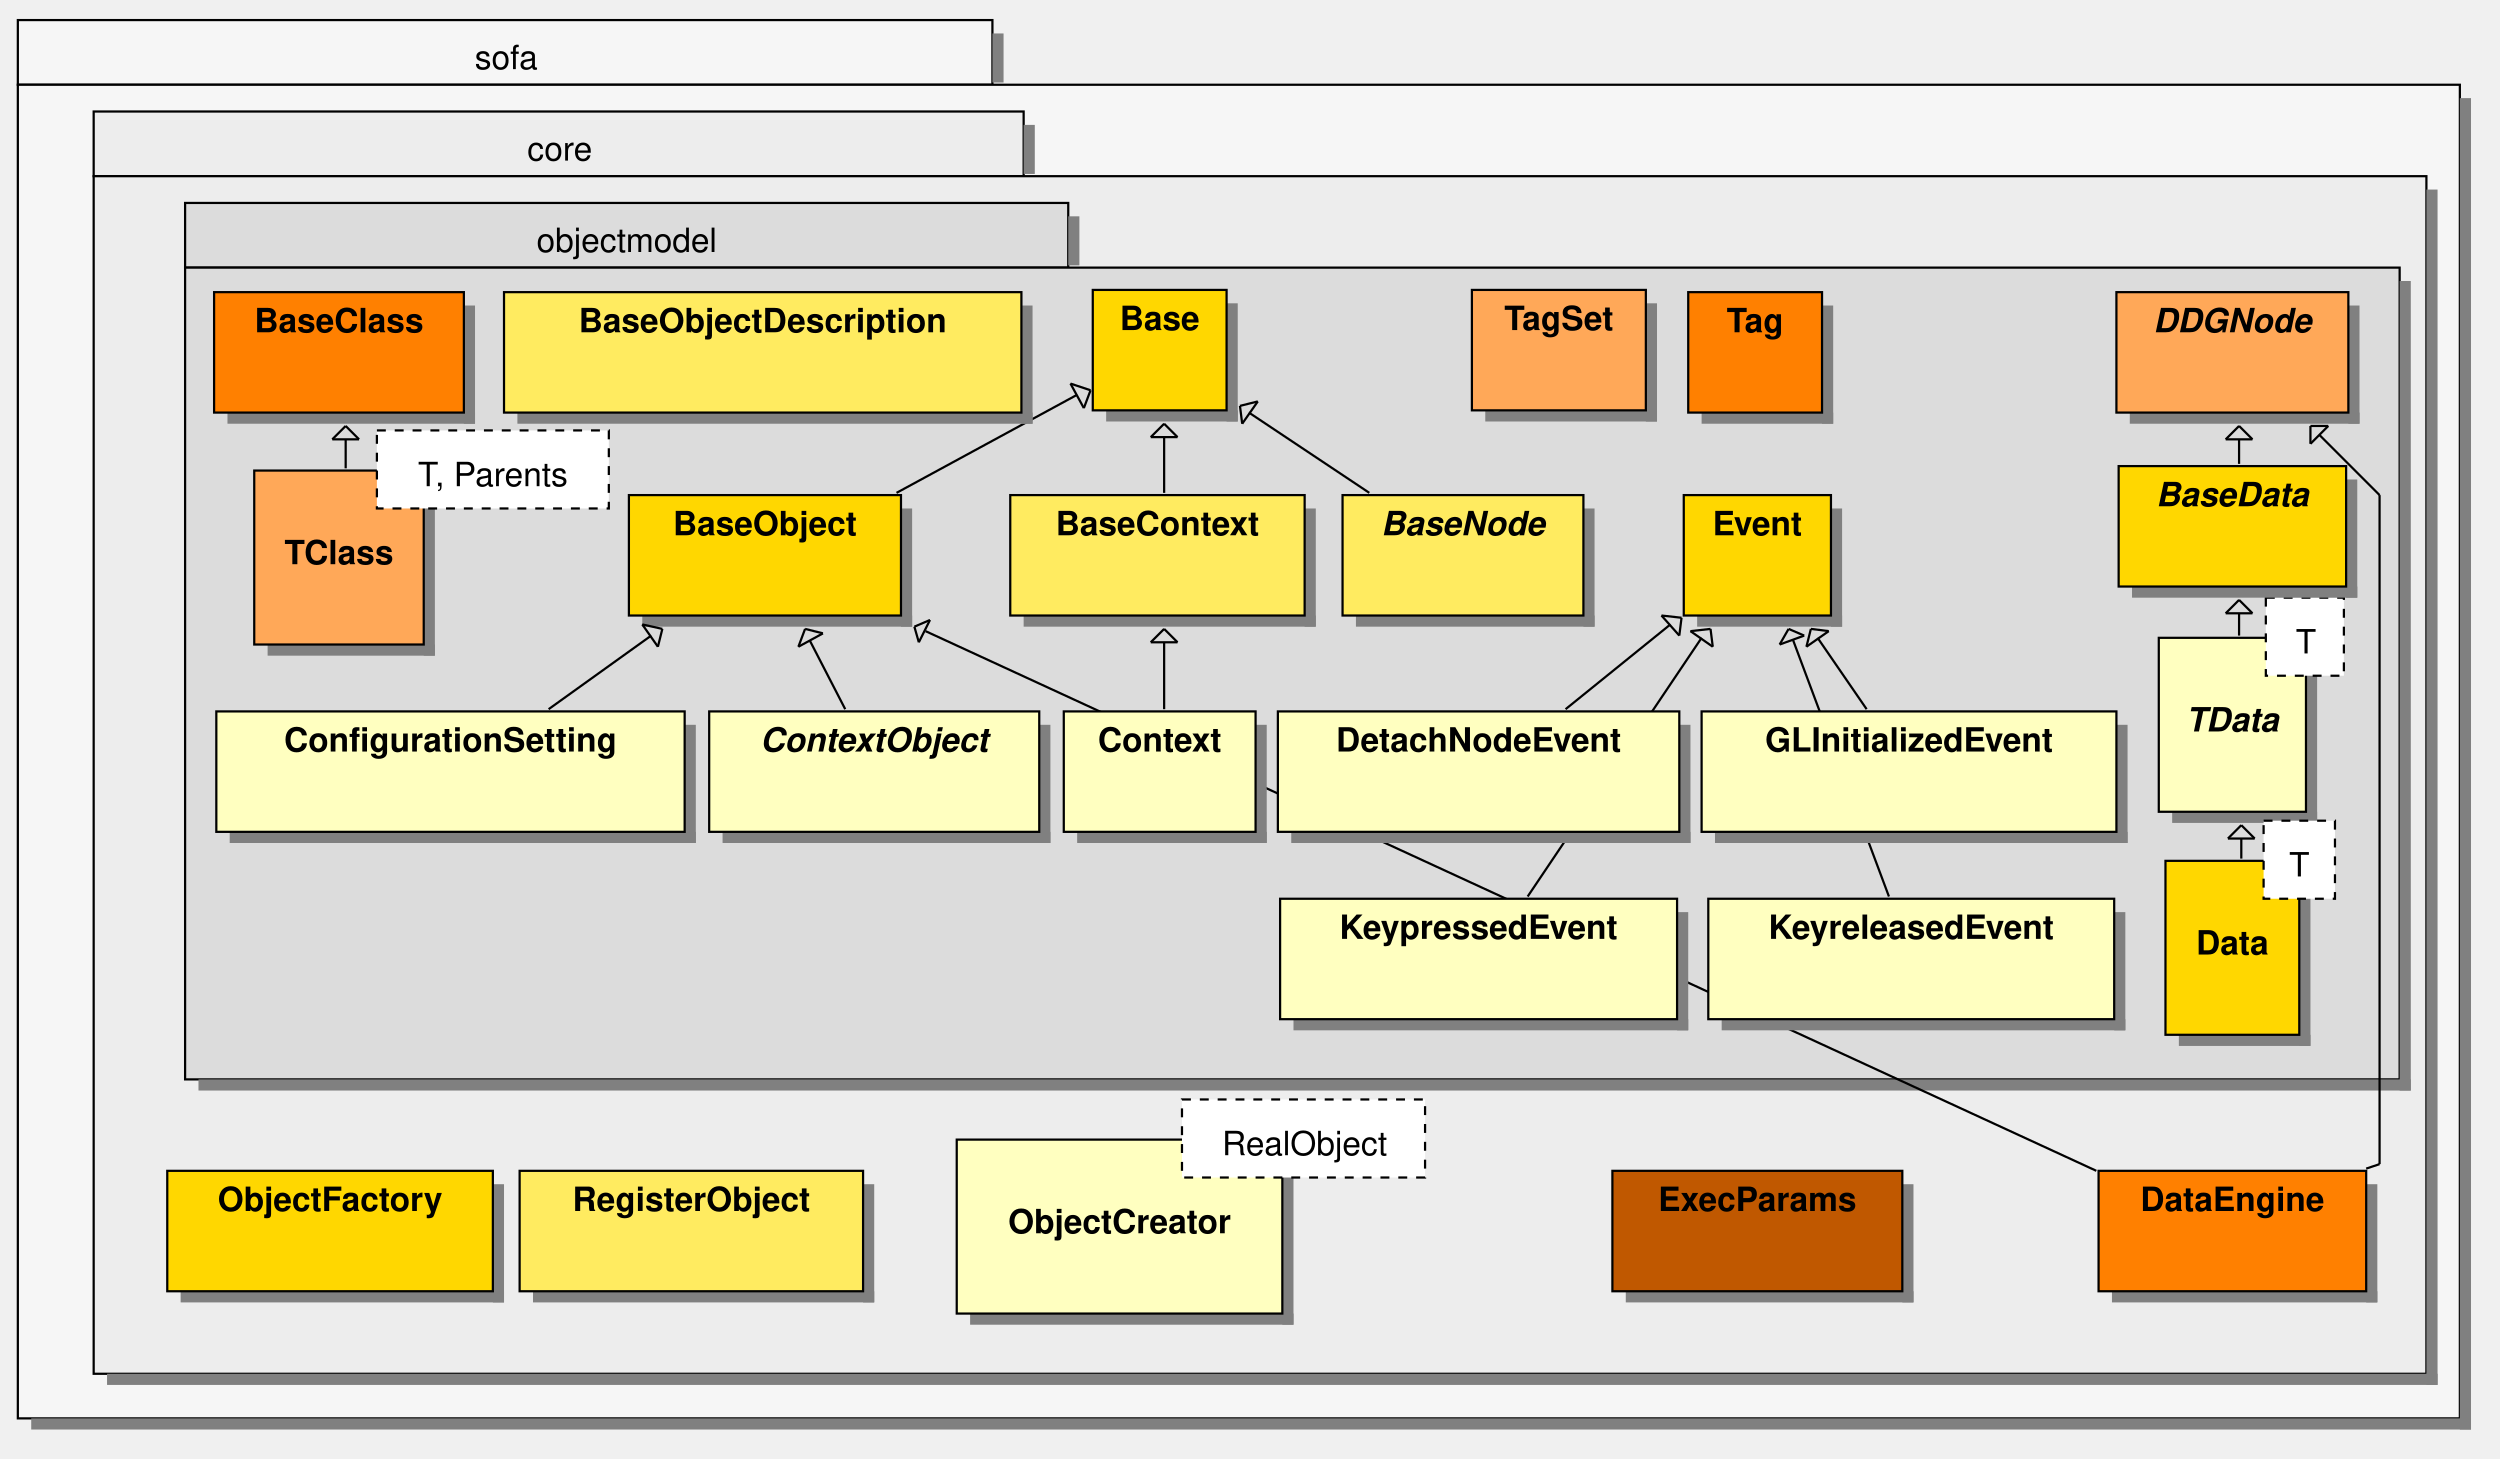
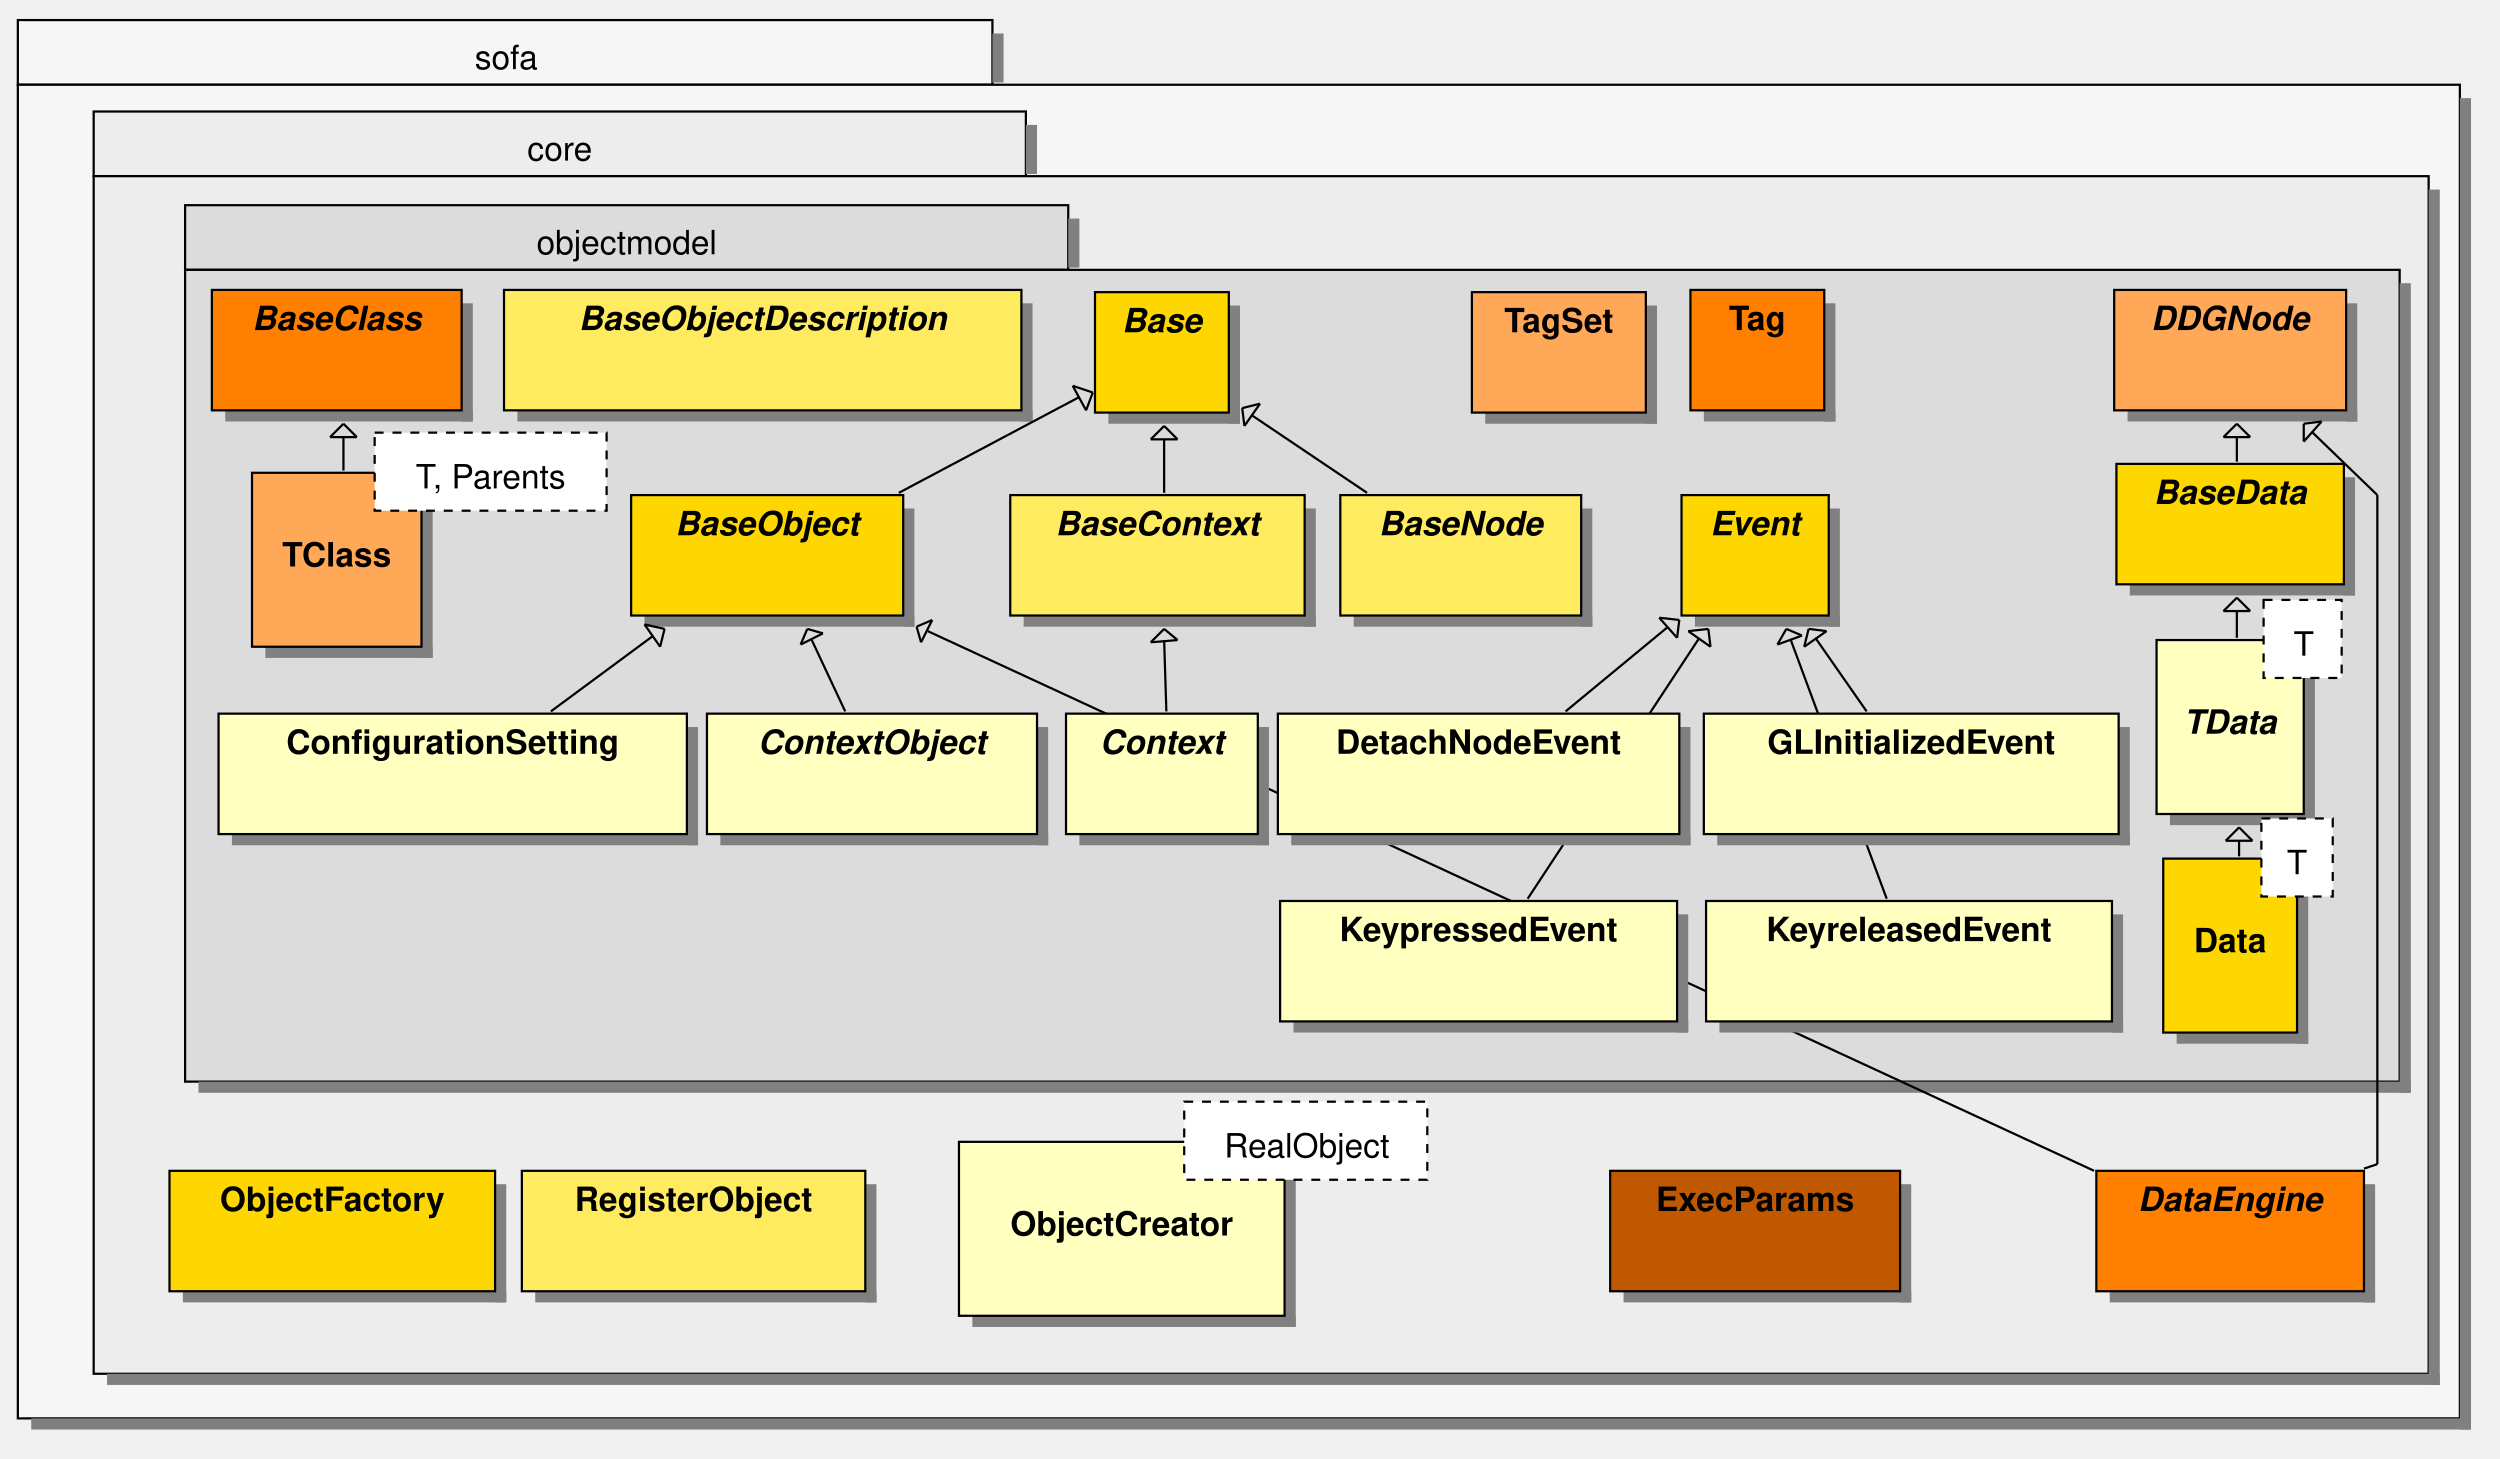
<svg xmlns="http://www.w3.org/2000/svg" width="1121" height="654" version="1.1">
  <g>
    <rect fill="#f6f6f6" stroke="black" stroke-width="1" stroke-opacity="1" x="8" y="9" width="437" height="29" />
    <rect fill="#808080" stroke="none" stroke-opacity="1" x="445" y="15" width="5" height="22" />
    <text font-family="Helvetica" font-size="15" fill="#000000" xml:space="preserve" text-anchor="middle" x="227" y="31">sofa</text>
    <rect fill="#f6f6f6" stroke="black" stroke-width="1" stroke-opacity="1" x="8" y="38" width="1095" height="598" />
    <rect fill="#808080" stroke="none" stroke-opacity="1" x="1103" y="44" width="5" height="597" />
    <rect fill="#808080" stroke="none" stroke-opacity="1" x="14" y="636" width="1094" height="5" />
  </g>
  <g>
-     <rect fill="#ededed" stroke="black" stroke-width="1" stroke-opacity="1" x="42" y="50" width="417" height="29" />
-     <rect fill="#808080" stroke="none" stroke-opacity="1" x="459" y="56" width="5" height="22" />
+     <rect fill="#ededed" stroke="black" stroke-width="1" stroke-opacity="1" x="42" y="50" width="418" height="29" />
+     <rect fill="#808080" stroke="none" stroke-opacity="1" x="460" y="56" width="5" height="22" />
    <text font-family="Helvetica" font-size="15" fill="#000000" xml:space="preserve" text-anchor="middle" x="251" y="72">core</text>
-     <rect fill="#ededed" stroke="black" stroke-width="1" stroke-opacity="1" x="42" y="79" width="1046" height="537" />
-     <rect fill="#808080" stroke="none" stroke-opacity="1" x="1088" y="85" width="5" height="536" />
-     <rect fill="#808080" stroke="none" stroke-opacity="1" x="48" y="616" width="1045" height="5" />
-   </g>
-   <g>
-     <rect fill="#dcdcdc" stroke="black" stroke-width="1" stroke-opacity="1" x="83" y="91" width="396" height="29" />
-     <rect fill="#808080" stroke="none" stroke-opacity="1" x="479" y="97" width="5" height="22" />
-     <text font-family="Helvetica" font-size="15" fill="#000000" xml:space="preserve" text-anchor="middle" x="281" y="113">objectmodel</text>
-     <rect fill="#dcdcdc" stroke="black" stroke-width="1" stroke-opacity="1" x="83" y="120" width="993" height="364" />
-     <rect fill="#808080" stroke="none" stroke-opacity="1" x="1076" y="126" width="5" height="363" />
-     <rect fill="#808080" stroke="none" stroke-opacity="1" x="89" y="484" width="992" height="5" />
-   </g>
-   <g>
-     <rect fill="#808080" stroke="none" stroke-opacity="1" x="853" y="531" width="5" height="53" />
-     <rect fill="#808080" stroke="none" stroke-opacity="1" x="729" y="579" width="129" height="5" />
-     <rect fill="#c05800" stroke="black" stroke-width="1" stroke-opacity="1" x="723" y="525" width="130" height="54" />
-     <text font-family="Helvetica" font-size="15" fill="#000000" xml:space="preserve" font-weight="bold" text-anchor="middle" x="788" y="543">ExecParams</text>
-   </g>
-   <g>
-     <rect fill="#808080" stroke="none" stroke-opacity="1" x="387" y="531" width="5" height="53" />
-     <rect fill="#808080" stroke="none" stroke-opacity="1" x="239" y="579" width="153" height="5" />
-     <rect fill="#ffeb60" stroke="black" stroke-width="1" stroke-opacity="1" x="233" y="525" width="154" height="54" />
-     <text font-family="Helvetica" font-size="15" fill="#000000" xml:space="preserve" font-weight="bold" text-anchor="middle" x="310" y="543">RegisterObject</text>
-   </g>
-   <g>
-     <rect fill="#808080" stroke="none" stroke-opacity="1" x="575" y="517" width="5" height="77" />
-     <rect fill="#808080" stroke="none" stroke-opacity="1" x="435" y="589" width="145" height="5" />
-     <rect fill="#ffffc0" stroke="black" stroke-width="1" stroke-opacity="1" x="429" y="511" width="146" height="78" />
-     <text font-family="Helvetica" font-size="15" fill="#000000" xml:space="preserve" font-weight="bold" text-anchor="middle" x="502" y="553">ObjectCreator</text>
-   </g>
-   <g>
-     <rect fill="#808080" stroke="none" stroke-opacity="1" x="221" y="531" width="5" height="53" />
-     <rect fill="#808080" stroke="none" stroke-opacity="1" x="81" y="579" width="145" height="5" />
-     <rect fill="#ffd700" stroke="black" stroke-width="1" stroke-opacity="1" x="75" y="525" width="146" height="54" />
-     <text font-family="Helvetica" font-size="15" fill="#000000" xml:space="preserve" font-weight="bold" text-anchor="middle" x="148" y="543">ObjectFactory</text>
-   </g>
-   <g>
-     <rect fill="white" stroke-dasharray="4,4" stroke="black" stroke-width="1" stroke-opacity="1" x="530" y="493" width="109" height="35" />
-     <text font-family="Helvetica" font-size="15" fill="#000000" xml:space="preserve" text-anchor="middle" x="585" y="518">RealObject</text>
-   </g>
-   <g>
-     <rect fill="#808080" stroke="none" stroke-opacity="1" x="817" y="137" width="5" height="53" />
-     <rect fill="#808080" stroke="none" stroke-opacity="1" x="763" y="185" width="59" height="5" />
-     <rect fill="#ff8000" stroke="black" stroke-width="1" stroke-opacity="1" x="757" y="131" width="60" height="54" />
-     <text font-family="Helvetica" font-size="15" fill="#000000" xml:space="preserve" font-weight="bold" text-anchor="middle" x="787" y="149">Tag</text>
-   </g>
-   <g>
-     <rect fill="#808080" stroke="none" stroke-opacity="1" x="821" y="228" width="5" height="53" />
-     <rect fill="#808080" stroke="none" stroke-opacity="1" x="761" y="276" width="65" height="5" />
-     <rect fill="#ffd700" stroke="black" stroke-width="1" stroke-opacity="1" x="755" y="222" width="66" height="54" />
-     <text font-family="Helvetica" font-size="15" fill="#000000" xml:space="preserve" font-weight="bold" text-anchor="middle" x="788" y="240">Event</text>
-   </g>
-   <g>
-     <rect fill="#808080" stroke="none" stroke-opacity="1" x="1034" y="292" width="5" height="77" />
-     <rect fill="#808080" stroke="none" stroke-opacity="1" x="974" y="364" width="65" height="5" />
-     <rect fill="#ffffc0" stroke="black" stroke-width="1" stroke-opacity="1" x="968" y="286" width="66" height="78" />
-     <text font-family="Helvetica" font-size="15" fill="#000000" xml:space="preserve" font-weight="bold" font-style="italic" text-anchor="middle" x="1001" y="328">TData</text>
-   </g>
-   <g>
-     <rect fill="#808080" stroke="none" stroke-opacity="1" x="404" y="228" width="5" height="53" />
-     <rect fill="#808080" stroke="none" stroke-opacity="1" x="288" y="276" width="121" height="5" />
-     <rect fill="#ffd700" stroke="black" stroke-width="1" stroke-opacity="1" x="282" y="222" width="122" height="54" />
-     <text font-family="Helvetica" font-size="15" fill="#000000" xml:space="preserve" font-weight="bold" text-anchor="middle" x="343" y="240">BaseObject</text>
-   </g>
-   <g>
-     <rect fill="white" stroke-dasharray="4,4" stroke="black" stroke-width="1" stroke-opacity="1" x="1016" y="268" width="35" height="35" />
-     <text font-family="Helvetica" font-size="15" fill="#000000" xml:space="preserve" text-anchor="middle" x="1034" y="293">T</text>
-   </g>
-   <g>
-     <rect fill="#808080" stroke="none" stroke-opacity="1" x="466" y="325" width="5" height="53" />
-     <rect fill="#808080" stroke="none" stroke-opacity="1" x="324" y="373" width="147" height="5" />
-     <rect fill="#ffffc0" stroke="black" stroke-width="1" stroke-opacity="1" x="318" y="319" width="148" height="54" />
-     <text font-family="Helvetica" font-size="15" fill="#000000" xml:space="preserve" font-weight="bold" font-style="italic" text-anchor="middle" x="392" y="337">ContextObject</text>
-   </g>
-   <g>
-     <rect fill="#808080" stroke="none" stroke-opacity="1" x="307" y="325" width="5" height="53" />
-     <rect fill="#808080" stroke="none" stroke-opacity="1" x="103" y="373" width="209" height="5" />
-     <rect fill="#ffffc0" stroke="black" stroke-width="1" stroke-opacity="1" x="97" y="319" width="210" height="54" />
-     <text font-family="Helvetica" font-size="15" fill="#000000" xml:space="preserve" font-weight="bold" text-anchor="middle" x="202" y="337">ConfigurationSetting</text>
-   </g>
-   <g>
-     <line stroke="black" stroke-opacity="1" x1="379" y1="318" x2="363" y2="287" />
-     <line stroke="black" stroke-opacity="1" x1="361" y1="282" x2="358" y2="290" />
-     <line stroke="black" stroke-opacity="1" x1="361" y1="282" x2="369" y2="284" />
-     <line stroke="black" stroke-opacity="1" x1="358" y1="290" x2="369" y2="284" />
-   </g>
-   <g>
-     <line stroke="black" stroke-opacity="1" x1="246" y1="318" x2="292" y2="285" />
-     <line stroke="black" stroke-opacity="1" x1="297" y1="282" x2="288" y2="280" />
-     <line stroke="black" stroke-opacity="1" x1="297" y1="282" x2="295" y2="290" />
-     <line stroke="black" stroke-opacity="1" x1="288" y1="280" x2="295" y2="290" />
-   </g>
-   <g>
-     <rect fill="#808080" stroke="none" stroke-opacity="1" x="208" y="137" width="5" height="53" />
-     <rect fill="#808080" stroke="none" stroke-opacity="1" x="102" y="185" width="111" height="5" />
-     <rect fill="#ff8000" stroke="black" stroke-width="1" stroke-opacity="1" x="96" y="131" width="112" height="54" />
-     <text font-family="Helvetica" font-size="15" fill="#000000" xml:space="preserve" font-weight="bold" text-anchor="middle" x="152" y="149">BaseClass</text>
+     <rect fill="#ededed" stroke="black" stroke-width="1" stroke-opacity="1" x="42" y="79" width="1047" height="537" />
+     <rect fill="#808080" stroke="none" stroke-opacity="1" x="1089" y="85" width="5" height="536" />
+     <rect fill="#808080" stroke="none" stroke-opacity="1" x="48" y="616" width="1046" height="5" />
+   </g>
+   <g>
+     <rect fill="#dcdcdc" stroke="black" stroke-width="1" stroke-opacity="1" x="83" y="92" width="396" height="29" />
+     <rect fill="#808080" stroke="none" stroke-opacity="1" x="479" y="98" width="5" height="22" />
+     <text font-family="Helvetica" font-size="15" fill="#000000" xml:space="preserve" text-anchor="middle" x="281" y="114">objectmodel</text>
+     <rect fill="#dcdcdc" stroke="black" stroke-width="1" stroke-opacity="1" x="83" y="121" width="993" height="364" />
+     <rect fill="#808080" stroke="none" stroke-opacity="1" x="1076" y="127" width="5" height="363" />
+     <rect fill="#808080" stroke="none" stroke-opacity="1" x="89" y="485" width="992" height="5" />
+   </g>
+   <g>
+     <rect fill="#808080" stroke="none" stroke-opacity="1" x="222" y="531" width="5" height="53" />
+     <rect fill="#808080" stroke="none" stroke-opacity="1" x="82" y="579" width="145" height="5" />
+     <rect fill="#ffd700" stroke="black" stroke-width="1" stroke-opacity="1" x="76" y="525" width="146" height="54" />
+     <text font-family="Helvetica" font-size="15" fill="#000000" xml:space="preserve" font-weight="bold" text-anchor="middle" x="149" y="543">ObjectFactory</text>
+   </g>
+   <g>
+     <rect fill="#808080" stroke="none" stroke-opacity="1" x="852" y="531" width="5" height="53" />
+     <rect fill="#808080" stroke="none" stroke-opacity="1" x="728" y="579" width="129" height="5" />
+     <rect fill="#c05800" stroke="black" stroke-width="1" stroke-opacity="1" x="722" y="525" width="130" height="54" />
+     <text font-family="Helvetica" font-size="15" fill="#000000" xml:space="preserve" font-weight="bold" text-anchor="middle" x="787" y="543">ExecParams</text>
+   </g>
+   <g>
+     <rect fill="#808080" stroke="none" stroke-opacity="1" x="576" y="518" width="5" height="77" />
+     <rect fill="#808080" stroke="none" stroke-opacity="1" x="436" y="590" width="145" height="5" />
+     <rect fill="#ffffc0" stroke="black" stroke-width="1" stroke-opacity="1" x="430" y="512" width="146" height="78" />
+     <text font-family="Helvetica" font-size="15" fill="#000000" xml:space="preserve" font-weight="bold" text-anchor="middle" x="503" y="554">ObjectCreator</text>
+   </g>
+   <g>
+     <rect fill="#808080" stroke="none" stroke-opacity="1" x="388" y="531" width="5" height="53" />
+     <rect fill="#808080" stroke="none" stroke-opacity="1" x="240" y="579" width="153" height="5" />
+     <rect fill="#ffeb60" stroke="black" stroke-width="1" stroke-opacity="1" x="234" y="525" width="154" height="54" />
+     <text font-family="Helvetica" font-size="15" fill="#000000" xml:space="preserve" font-weight="bold" text-anchor="middle" x="311" y="543">RegisterObject</text>
+   </g>
+   <g>
+     <rect fill="white" stroke-dasharray="4,4" stroke="black" stroke-width="1" stroke-opacity="1" x="531" y="494" width="109" height="35" />
+     <text font-family="Helvetica" font-size="15" fill="#000000" xml:space="preserve" text-anchor="middle" x="586" y="519">RealObject</text>
+   </g>
+   <g>
+     <rect fill="#808080" stroke="none" stroke-opacity="1" x="405" y="228" width="5" height="53" />
+     <rect fill="#808080" stroke="none" stroke-opacity="1" x="289" y="276" width="121" height="5" />
+     <rect fill="#ffd700" stroke="black" stroke-width="1" stroke-opacity="1" x="283" y="222" width="122" height="54" />
+     <text font-family="Helvetica" font-size="15" fill="#000000" xml:space="preserve" font-weight="bold" font-style="italic" text-anchor="middle" x="344" y="240">BaseObject</text>
+   </g>
+   <g>
+     <rect fill="#808080" stroke="none" stroke-opacity="1" x="818" y="136" width="5" height="53" />
+     <rect fill="#808080" stroke="none" stroke-opacity="1" x="764" y="184" width="59" height="5" />
+     <rect fill="#ff8000" stroke="black" stroke-width="1" stroke-opacity="1" x="758" y="130" width="60" height="54" />
+     <text font-family="Helvetica" font-size="15" fill="#000000" xml:space="preserve" font-weight="bold" text-anchor="middle" x="788" y="148">Tag</text>
+   </g>
+   <g>
+     <rect fill="#808080" stroke="none" stroke-opacity="1" x="820" y="228" width="5" height="53" />
+     <rect fill="#808080" stroke="none" stroke-opacity="1" x="760" y="276" width="65" height="5" />
+     <rect fill="#ffd700" stroke="black" stroke-width="1" stroke-opacity="1" x="754" y="222" width="66" height="54" />
+     <text font-family="Helvetica" font-size="15" fill="#000000" xml:space="preserve" font-weight="bold" font-style="italic" text-anchor="middle" x="787" y="240">Event</text>
+   </g>
+   <g>
+     <rect fill="#808080" stroke="none" stroke-opacity="1" x="1033" y="293" width="5" height="77" />
+     <rect fill="#808080" stroke="none" stroke-opacity="1" x="973" y="365" width="65" height="5" />
+     <rect fill="#ffffc0" stroke="black" stroke-width="1" stroke-opacity="1" x="967" y="287" width="66" height="78" />
+     <text font-family="Helvetica" font-size="15" fill="#000000" xml:space="preserve" font-weight="bold" font-style="italic" text-anchor="middle" x="1000" y="329">TData</text>
+   </g>
+   <g>
+     <rect fill="white" stroke-dasharray="4,4" stroke="black" stroke-width="1" stroke-opacity="1" x="1015" y="269" width="35" height="35" />
+     <text font-family="Helvetica" font-size="15" fill="#000000" xml:space="preserve" text-anchor="middle" x="1033" y="294">T</text>
+   </g>
+   <g>
+     <rect fill="#808080" stroke="none" stroke-opacity="1" x="308" y="326" width="5" height="53" />
+     <rect fill="#808080" stroke="none" stroke-opacity="1" x="104" y="374" width="209" height="5" />
+     <rect fill="#ffffc0" stroke="black" stroke-width="1" stroke-opacity="1" x="98" y="320" width="210" height="54" />
+     <text font-family="Helvetica" font-size="15" fill="#000000" xml:space="preserve" font-weight="bold" text-anchor="middle" x="203" y="338">ConfigurationSetting</text>
+   </g>
+   <g>
+     <rect fill="#808080" stroke="none" stroke-opacity="1" x="465" y="326" width="5" height="53" />
+     <rect fill="#808080" stroke="none" stroke-opacity="1" x="323" y="374" width="147" height="5" />
+     <rect fill="#ffffc0" stroke="black" stroke-width="1" stroke-opacity="1" x="317" y="320" width="148" height="54" />
+     <text font-family="Helvetica" font-size="15" fill="#000000" xml:space="preserve" font-weight="bold" font-style="italic" text-anchor="middle" x="391" y="338">ContextObject</text>
+   </g>
+   <g>
+     <line stroke="black" stroke-opacity="1" x1="247" y1="319" x2="293" y2="285" />
+     <line stroke="black" stroke-opacity="1" x1="298" y1="282" x2="289" y2="280" />
+     <line stroke="black" stroke-opacity="1" x1="298" y1="282" x2="296" y2="290" />
+     <line stroke="black" stroke-opacity="1" x1="289" y1="280" x2="296" y2="290" />
+   </g>
+   <g>
+     <line stroke="black" stroke-opacity="1" x1="379" y1="319" x2="364" y2="287" />
+     <line stroke="black" stroke-opacity="1" x1="362" y1="282" x2="359" y2="289" />
+     <line stroke="black" stroke-opacity="1" x1="362" y1="282" x2="369" y2="284" />
+     <line stroke="black" stroke-opacity="1" x1="359" y1="289" x2="369" y2="284" />
+   </g>
+   <g>
+     <rect fill="#808080" stroke="none" stroke-opacity="1" x="207" y="136" width="5" height="53" />
+     <rect fill="#808080" stroke="none" stroke-opacity="1" x="101" y="184" width="111" height="5" />
+     <rect fill="#ff8000" stroke="black" stroke-width="1" stroke-opacity="1" x="95" y="130" width="112" height="54" />
+     <text font-family="Helvetica" font-size="15" fill="#000000" xml:space="preserve" font-weight="bold" font-style="italic" text-anchor="middle" x="151" y="148">BaseClass</text>
+   </g>
+   <g>
+     <rect fill="#808080" stroke="none" stroke-opacity="1" x="1052" y="136" width="5" height="53" />
+     <rect fill="#808080" stroke="none" stroke-opacity="1" x="954" y="184" width="103" height="5" />
+     <rect fill="#ffa858" stroke="black" stroke-width="1" stroke-opacity="1" x="948" y="130" width="104" height="54" />
+     <text font-family="Helvetica" font-size="15" fill="#000000" xml:space="preserve" font-weight="bold" font-style="italic" text-anchor="middle" x="1000" y="148">DDGNode</text>
  </g>
  <g>
    <rect fill="#808080" stroke="none" stroke-opacity="1" x="585" y="228" width="5" height="53" />
    <rect fill="#808080" stroke="none" stroke-opacity="1" x="459" y="276" width="131" height="5" />
    <rect fill="#ffeb60" stroke="black" stroke-width="1" stroke-opacity="1" x="453" y="222" width="132" height="54" />
-     <text font-family="Helvetica" font-size="15" fill="#000000" xml:space="preserve" font-weight="bold" text-anchor="middle" x="519" y="240">BaseContext</text>
-   </g>
-   <g>
-     <rect fill="#808080" stroke="none" stroke-opacity="1" x="1053" y="137" width="5" height="53" />
-     <rect fill="#808080" stroke="none" stroke-opacity="1" x="955" y="185" width="103" height="5" />
-     <rect fill="#ffa858" stroke="black" stroke-width="1" stroke-opacity="1" x="949" y="131" width="104" height="54" />
-     <text font-family="Helvetica" font-size="15" fill="#000000" xml:space="preserve" font-weight="bold" font-style="italic" text-anchor="middle" x="1001" y="149">DDGNode</text>
-   </g>
-   <g>
-     <rect fill="#808080" stroke="none" stroke-opacity="1" x="190" y="217" width="5" height="77" />
-     <rect fill="#808080" stroke="none" stroke-opacity="1" x="120" y="289" width="75" height="5" />
-     <rect fill="#ffa858" stroke="black" stroke-width="1" stroke-opacity="1" x="114" y="211" width="76" height="78" />
-     <text font-family="Helvetica" font-size="15" fill="#000000" xml:space="preserve" font-weight="bold" text-anchor="middle" x="152" y="253">TClass</text>
-   </g>
-   <g>
-     <rect fill="#808080" stroke="none" stroke-opacity="1" x="1061" y="531" width="5" height="53" />
-     <rect fill="#808080" stroke="none" stroke-opacity="1" x="947" y="579" width="119" height="5" />
-     <rect fill="#ff8000" stroke="black" stroke-width="1" stroke-opacity="1" x="941" y="525" width="120" height="54" />
-     <text font-family="Helvetica" font-size="15" fill="#000000" xml:space="preserve" font-weight="bold" text-anchor="middle" x="1001" y="543">DataEngine</text>
-   </g>
-   <g>
-     <rect fill="#808080" stroke="none" stroke-opacity="1" x="550" y="136" width="5" height="53" />
-     <rect fill="#808080" stroke="none" stroke-opacity="1" x="496" y="184" width="59" height="5" />
-     <rect fill="#ffd700" stroke="black" stroke-width="1" stroke-opacity="1" x="490" y="130" width="60" height="54" />
-     <text font-family="Helvetica" font-size="15" fill="#000000" xml:space="preserve" font-weight="bold" text-anchor="middle" x="520" y="148">Base</text>
-   </g>
-   <g>
-     <rect fill="white" stroke-dasharray="4,4" stroke="black" stroke-width="1" stroke-opacity="1" x="169" y="193" width="104" height="35" />
-     <text font-family="Helvetica" font-size="15" fill="#000000" xml:space="preserve" text-anchor="middle" x="221" y="218">T, Parents</text>
-   </g>
-   <g>
-     <line stroke="black" stroke-opacity="1" x1="402" y1="221" x2="483" y2="177" />
-     <line stroke="black" stroke-opacity="1" x1="489" y1="175" x2="480" y2="172" />
-     <line stroke="black" stroke-opacity="1" x1="489" y1="175" x2="486" y2="183" />
-     <line stroke="black" stroke-opacity="1" x1="480" y1="172" x2="486" y2="183" />
-   </g>
-   <g>
-     <line stroke="black" stroke-opacity="1" x1="155" y1="210" x2="155" y2="197" />
-     <line stroke="black" stroke-opacity="1" x1="155" y1="191" x2="149" y2="197" />
-     <line stroke="black" stroke-opacity="1" x1="155" y1="191" x2="161" y2="197" />
-     <line stroke="black" stroke-opacity="1" x1="149" y1="197" x2="161" y2="197" />
-   </g>
-   <g>
-     <line stroke="black" stroke-opacity="1" x1="940" y1="525" x2="415" y2="283" />
-     <line stroke="black" stroke-opacity="1" x1="410" y1="281" x2="412" y2="288" />
-     <line stroke="black" stroke-opacity="1" x1="410" y1="281" x2="417" y2="278" />
-     <line stroke="black" stroke-opacity="1" x1="412" y1="288" x2="417" y2="278" />
-   </g>
-   <g>
-     <line stroke="black" stroke-opacity="1" x1="522" y1="221" x2="522" y2="196" />
-     <line stroke="black" stroke-opacity="1" x1="522" y1="190" x2="516" y2="196" />
-     <line stroke="black" stroke-opacity="1" x1="522" y1="190" x2="528" y2="196" />
-     <line stroke="black" stroke-opacity="1" x1="516" y1="196" x2="528" y2="196" />
-   </g>
-   <g>
-     <rect fill="#808080" stroke="none" stroke-opacity="1" x="458" y="137" width="5" height="53" />
-     <rect fill="#808080" stroke="none" stroke-opacity="1" x="232" y="185" width="231" height="5" />
-     <rect fill="#ffeb60" stroke="black" stroke-width="1" stroke-opacity="1" x="226" y="131" width="232" height="54" />
-     <text font-family="Helvetica" font-size="15" fill="#000000" xml:space="preserve" font-weight="bold" text-anchor="middle" x="342" y="149">BaseObjectDescription</text>
-   </g>
-   <g>
-     <line stroke="black" stroke-opacity="1" x1="1061" y1="524" x2="1067" y2="522" />
-   </g>
-   <g>
-     <line stroke="black" stroke-opacity="1" x1="1067" y1="522" x2="1067" y2="222" />
-   </g>
-   <g>
-     <line stroke="black" stroke-opacity="1" x1="1067" y1="222" x2="1040" y2="195" />
-     <line stroke="black" stroke-opacity="1" x1="1036" y1="191" x2="1036" y2="199" />
-     <line stroke="black" stroke-opacity="1" x1="1036" y1="191" x2="1044" y2="191" />
-     <line stroke="black" stroke-opacity="1" x1="1036" y1="199" x2="1044" y2="191" />
-   </g>
-   <g>
-     <rect fill="#808080" stroke="none" stroke-opacity="1" x="710" y="228" width="5" height="53" />
-     <rect fill="#808080" stroke="none" stroke-opacity="1" x="608" y="276" width="107" height="5" />
-     <rect fill="#ffeb60" stroke="black" stroke-width="1" stroke-opacity="1" x="602" y="222" width="108" height="54" />
-     <text font-family="Helvetica" font-size="15" fill="#000000" xml:space="preserve" font-weight="bold" font-style="italic" text-anchor="middle" x="656" y="240">BaseNode</text>
-   </g>
-   <g>
-     <rect fill="#808080" stroke="none" stroke-opacity="1" x="738" y="136" width="5" height="53" />
-     <rect fill="#808080" stroke="none" stroke-opacity="1" x="666" y="184" width="77" height="5" />
-     <rect fill="#ffa858" stroke="black" stroke-width="1" stroke-opacity="1" x="660" y="130" width="78" height="54" />
-     <text font-family="Helvetica" font-size="15" fill="#000000" xml:space="preserve" font-weight="bold" text-anchor="middle" x="699" y="148">TagSet</text>
-   </g>
-   <g>
-     <rect fill="#808080" stroke="none" stroke-opacity="1" x="563" y="325" width="5" height="53" />
-     <rect fill="#808080" stroke="none" stroke-opacity="1" x="483" y="373" width="85" height="5" />
-     <rect fill="#ffffc0" stroke="black" stroke-width="1" stroke-opacity="1" x="477" y="319" width="86" height="54" />
-     <text font-family="Helvetica" font-size="15" fill="#000000" xml:space="preserve" font-weight="bold" text-anchor="middle" x="520" y="337">Context</text>
-   </g>
-   <g>
-     <rect fill="#808080" stroke="none" stroke-opacity="1" x="752" y="409" width="5" height="53" />
-     <rect fill="#808080" stroke="none" stroke-opacity="1" x="580" y="457" width="177" height="5" />
-     <rect fill="#ffffc0" stroke="black" stroke-width="1" stroke-opacity="1" x="574" y="403" width="178" height="54" />
-     <text font-family="Helvetica" font-size="15" fill="#000000" xml:space="preserve" font-weight="bold" text-anchor="middle" x="663" y="421">KeypressedEvent</text>
-   </g>
-   <g>
-     <rect fill="#808080" stroke="none" stroke-opacity="1" x="1052" y="215" width="5" height="53" />
-     <rect fill="#808080" stroke="none" stroke-opacity="1" x="956" y="263" width="101" height="5" />
-     <rect fill="#ffd700" stroke="black" stroke-width="1" stroke-opacity="1" x="950" y="209" width="102" height="54" />
-     <text font-family="Helvetica" font-size="15" fill="#000000" xml:space="preserve" font-weight="bold" font-style="italic" text-anchor="middle" x="1001" y="227">BaseData</text>
-   </g>
-   <g>
-     <line stroke="black" stroke-opacity="1" x1="522" y1="318" x2="522" y2="288" />
+     <text font-family="Helvetica" font-size="15" fill="#000000" xml:space="preserve" font-weight="bold" font-style="italic" text-anchor="middle" x="519" y="240">BaseContext</text>
+   </g>
+   <g>
+     <rect fill="#808080" stroke="none" stroke-opacity="1" x="189" y="218" width="5" height="77" />
+     <rect fill="#808080" stroke="none" stroke-opacity="1" x="119" y="290" width="75" height="5" />
+     <rect fill="#ffa858" stroke="black" stroke-width="1" stroke-opacity="1" x="113" y="212" width="76" height="78" />
+     <text font-family="Helvetica" font-size="15" fill="#000000" xml:space="preserve" font-weight="bold" text-anchor="middle" x="151" y="254">TClass</text>
+   </g>
+   <g>
+     <rect fill="#808080" stroke="none" stroke-opacity="1" x="551" y="137" width="5" height="53" />
+     <rect fill="#808080" stroke="none" stroke-opacity="1" x="497" y="185" width="59" height="5" />
+     <rect fill="#ffd700" stroke="black" stroke-width="1" stroke-opacity="1" x="491" y="131" width="60" height="54" />
+     <text font-family="Helvetica" font-size="15" fill="#000000" xml:space="preserve" font-weight="bold" font-style="italic" text-anchor="middle" x="521" y="149">Base</text>
+   </g>
+   <g>
+     <rect fill="#808080" stroke="none" stroke-opacity="1" x="1060" y="531" width="5" height="53" />
+     <rect fill="#808080" stroke="none" stroke-opacity="1" x="946" y="579" width="119" height="5" />
+     <rect fill="#ff8000" stroke="black" stroke-width="1" stroke-opacity="1" x="940" y="525" width="120" height="54" />
+     <text font-family="Helvetica" font-size="15" fill="#000000" xml:space="preserve" font-weight="bold" font-style="italic" text-anchor="middle" x="1000" y="543">DataEngine</text>
+   </g>
+   <g>
+     <rect fill="white" stroke-dasharray="4,4" stroke="black" stroke-width="1" stroke-opacity="1" x="168" y="194" width="104" height="35" />
+     <text font-family="Helvetica" font-size="15" fill="#000000" xml:space="preserve" text-anchor="middle" x="220" y="219">T, Parents</text>
+   </g>
+   <g>
+     <rect fill="#808080" stroke="none" stroke-opacity="1" x="458" y="136" width="5" height="53" />
+     <rect fill="#808080" stroke="none" stroke-opacity="1" x="232" y="184" width="231" height="5" />
+     <rect fill="#ffeb60" stroke="black" stroke-width="1" stroke-opacity="1" x="226" y="130" width="232" height="54" />
+     <text font-family="Helvetica" font-size="15" fill="#000000" xml:space="preserve" font-weight="bold" font-style="italic" text-anchor="middle" x="342" y="148">BaseObjectDescription</text>
+   </g>
+   <g>
+     <line stroke="black" stroke-opacity="1" x1="154" y1="211" x2="154" y2="196" />
+     <line stroke="black" stroke-opacity="1" x1="154" y1="190" x2="148" y2="196" />
+     <line stroke="black" stroke-opacity="1" x1="154" y1="190" x2="160" y2="196" />
+     <line stroke="black" stroke-opacity="1" x1="148" y1="196" x2="160" y2="196" />
+   </g>
+   <g>
+     <line stroke="black" stroke-opacity="1" x1="522" y1="221" x2="522" y2="197" />
+     <line stroke="black" stroke-opacity="1" x1="522" y1="191" x2="516" y2="197" />
+     <line stroke="black" stroke-opacity="1" x1="522" y1="191" x2="528" y2="197" />
+     <line stroke="black" stroke-opacity="1" x1="516" y1="197" x2="528" y2="197" />
+   </g>
+   <g>
+     <line stroke="black" stroke-opacity="1" x1="403" y1="221" x2="484" y2="178" />
+     <line stroke="black" stroke-opacity="1" x1="490" y1="176" x2="481" y2="173" />
+     <line stroke="black" stroke-opacity="1" x1="490" y1="176" x2="487" y2="184" />
+     <line stroke="black" stroke-opacity="1" x1="481" y1="173" x2="487" y2="184" />
+   </g>
+   <g>
+     <line stroke="black" stroke-opacity="1" x1="1060" y1="524" x2="1066" y2="522" />
+   </g>
+   <g>
+     <line stroke="black" stroke-opacity="1" x1="1066" y1="522" x2="1066" y2="222" />
+   </g>
+   <g>
+     <line stroke="black" stroke-opacity="1" x1="1066" y1="222" x2="1037" y2="194" />
+     <line stroke="black" stroke-opacity="1" x1="1033" y1="190" x2="1033" y2="198" />
+     <line stroke="black" stroke-opacity="1" x1="1033" y1="190" x2="1041" y2="189" />
+     <line stroke="black" stroke-opacity="1" x1="1033" y1="198" x2="1041" y2="189" />
+   </g>
+   <g>
+     <line stroke="black" stroke-opacity="1" x1="939" y1="525" x2="416" y2="283" />
+     <line stroke="black" stroke-opacity="1" x1="411" y1="281" x2="413" y2="288" />
+     <line stroke="black" stroke-opacity="1" x1="411" y1="281" x2="418" y2="278" />
+     <line stroke="black" stroke-opacity="1" x1="413" y1="288" x2="418" y2="278" />
+   </g>
+   <g>
+     <rect fill="#808080" stroke="none" stroke-opacity="1" x="1051" y="214" width="5" height="53" />
+     <rect fill="#808080" stroke="none" stroke-opacity="1" x="955" y="262" width="101" height="5" />
+     <rect fill="#ffd700" stroke="black" stroke-width="1" stroke-opacity="1" x="949" y="208" width="102" height="54" />
+     <text font-family="Helvetica" font-size="15" fill="#000000" xml:space="preserve" font-weight="bold" font-style="italic" text-anchor="middle" x="1000" y="226">BaseData</text>
+   </g>
+   <g>
+     <rect fill="#808080" stroke="none" stroke-opacity="1" x="738" y="137" width="5" height="53" />
+     <rect fill="#808080" stroke="none" stroke-opacity="1" x="666" y="185" width="77" height="5" />
+     <rect fill="#ffa858" stroke="black" stroke-width="1" stroke-opacity="1" x="660" y="131" width="78" height="54" />
+     <text font-family="Helvetica" font-size="15" fill="#000000" xml:space="preserve" font-weight="bold" text-anchor="middle" x="699" y="149">TagSet</text>
+   </g>
+   <g>
+     <rect fill="#808080" stroke="none" stroke-opacity="1" x="709" y="228" width="5" height="53" />
+     <rect fill="#808080" stroke="none" stroke-opacity="1" x="607" y="276" width="107" height="5" />
+     <rect fill="#ffeb60" stroke="black" stroke-width="1" stroke-opacity="1" x="601" y="222" width="108" height="54" />
+     <text font-family="Helvetica" font-size="15" fill="#000000" xml:space="preserve" font-weight="bold" font-style="italic" text-anchor="middle" x="655" y="240">BaseNode</text>
+   </g>
+   <g>
+     <rect fill="#808080" stroke="none" stroke-opacity="1" x="564" y="326" width="5" height="53" />
+     <rect fill="#808080" stroke="none" stroke-opacity="1" x="484" y="374" width="85" height="5" />
+     <rect fill="#ffffc0" stroke="black" stroke-width="1" stroke-opacity="1" x="478" y="320" width="86" height="54" />
+     <text font-family="Helvetica" font-size="15" fill="#000000" xml:space="preserve" font-weight="bold" font-style="italic" text-anchor="middle" x="521" y="338">Context</text>
+   </g>
+   <g>
+     <rect fill="#808080" stroke="none" stroke-opacity="1" x="752" y="410" width="5" height="53" />
+     <rect fill="#808080" stroke="none" stroke-opacity="1" x="580" y="458" width="177" height="5" />
+     <rect fill="#ffffc0" stroke="black" stroke-width="1" stroke-opacity="1" x="574" y="404" width="178" height="54" />
+     <text font-family="Helvetica" font-size="15" fill="#000000" xml:space="preserve" font-weight="bold" text-anchor="middle" x="663" y="422">KeypressedEvent</text>
+   </g>
+   <g>
+     <line stroke="black" stroke-opacity="1" x1="1003" y1="207" x2="1003" y2="196" />
+     <line stroke="black" stroke-opacity="1" x1="1003" y1="190" x2="997" y2="196" />
+     <line stroke="black" stroke-opacity="1" x1="1003" y1="190" x2="1009" y2="196" />
+     <line stroke="black" stroke-opacity="1" x1="997" y1="196" x2="1009" y2="196" />
+   </g>
+   <g>
+     <line stroke="black" stroke-opacity="1" x1="613" y1="221" x2="561" y2="186" />
+     <line stroke="black" stroke-opacity="1" x1="557" y1="183" x2="558" y2="191" />
+     <line stroke="black" stroke-opacity="1" x1="557" y1="183" x2="565" y2="181" />
+     <line stroke="black" stroke-opacity="1" x1="558" y1="191" x2="565" y2="181" />
+   </g>
+   <g>
+     <line stroke="black" stroke-opacity="1" x1="523" y1="319" x2="522" y2="287" />
    <line stroke="black" stroke-opacity="1" x1="522" y1="282" x2="516" y2="288" />
-     <line stroke="black" stroke-opacity="1" x1="522" y1="282" x2="528" y2="288" />
-     <line stroke="black" stroke-opacity="1" x1="516" y1="288" x2="528" y2="288" />
-   </g>
-   <g>
-     <line stroke="black" stroke-opacity="1" x1="685" y1="402" x2="763" y2="286" />
-     <line stroke="black" stroke-opacity="1" x1="767" y1="282" x2="758" y2="283" />
-     <line stroke="black" stroke-opacity="1" x1="767" y1="282" x2="768" y2="290" />
-     <line stroke="black" stroke-opacity="1" x1="758" y1="283" x2="768" y2="290" />
-   </g>
-   <g>
-     <line stroke="black" stroke-opacity="1" x1="614" y1="221" x2="560" y2="185" />
-     <line stroke="black" stroke-opacity="1" x1="556" y1="182" x2="557" y2="190" />
-     <line stroke="black" stroke-opacity="1" x1="556" y1="182" x2="564" y2="180" />
-     <line stroke="black" stroke-opacity="1" x1="557" y1="190" x2="564" y2="180" />
-   </g>
-   <g>
-     <line stroke="black" stroke-opacity="1" x1="1004" y1="208" x2="1004" y2="197" />
-     <line stroke="black" stroke-opacity="1" x1="1004" y1="191" x2="998" y2="197" />
-     <line stroke="black" stroke-opacity="1" x1="1004" y1="191" x2="1010" y2="197" />
-     <line stroke="black" stroke-opacity="1" x1="998" y1="197" x2="1010" y2="197" />
-   </g>
-   <g>
-     <rect fill="#808080" stroke="none" stroke-opacity="1" x="948" y="409" width="5" height="53" />
-     <rect fill="#808080" stroke="none" stroke-opacity="1" x="772" y="457" width="181" height="5" />
-     <rect fill="#ffffc0" stroke="black" stroke-width="1" stroke-opacity="1" x="766" y="403" width="182" height="54" />
-     <text font-family="Helvetica" font-size="15" fill="#000000" xml:space="preserve" font-weight="bold" text-anchor="middle" x="857" y="421">KeyreleasedEvent</text>
-   </g>
-   <g>
-     <line stroke="black" stroke-opacity="1" x1="847" y1="402" x2="804" y2="287" />
-     <line stroke="black" stroke-opacity="1" x1="802" y1="282" x2="798" y2="289" />
-     <line stroke="black" stroke-opacity="1" x1="802" y1="282" x2="809" y2="285" />
-     <line stroke="black" stroke-opacity="1" x1="798" y1="289" x2="809" y2="285" />
-   </g>
-   <g>
-     <rect fill="#808080" stroke="none" stroke-opacity="1" x="753" y="325" width="5" height="53" />
-     <rect fill="#808080" stroke="none" stroke-opacity="1" x="579" y="373" width="179" height="5" />
-     <rect fill="#ffffc0" stroke="black" stroke-width="1" stroke-opacity="1" x="573" y="319" width="180" height="54" />
-     <text font-family="Helvetica" font-size="15" fill="#000000" xml:space="preserve" font-weight="bold" text-anchor="middle" x="663" y="337">DetachNodeEvent</text>
-   </g>
-   <g>
-     <rect fill="#808080" stroke="none" stroke-opacity="1" x="1031" y="392" width="5" height="77" />
-     <rect fill="#808080" stroke="none" stroke-opacity="1" x="977" y="464" width="59" height="5" />
-     <rect fill="#ffd700" stroke="black" stroke-width="1" stroke-opacity="1" x="971" y="386" width="60" height="78" />
-     <text font-family="Helvetica" font-size="15" fill="#000000" xml:space="preserve" font-weight="bold" text-anchor="middle" x="1001" y="428">Data</text>
-   </g>
-   <g>
-     <rect fill="white" stroke-dasharray="4,4" stroke="black" stroke-width="1" stroke-opacity="1" x="1015" y="368" width="32" height="35" />
-     <text font-family="Helvetica" font-size="15" fill="#000000" xml:space="preserve" text-anchor="middle" x="1031" y="393">T</text>
-   </g>
-   <g>
-     <line stroke="black" stroke-opacity="1" x1="1004" y1="285" x2="1004" y2="275" />
-     <line stroke="black" stroke-opacity="1" x1="1004" y1="269" x2="998" y2="275" />
-     <line stroke="black" stroke-opacity="1" x1="1004" y1="269" x2="1010" y2="275" />
-     <line stroke="black" stroke-opacity="1" x1="998" y1="275" x2="1010" y2="275" />
-   </g>
-   <g>
-     <line stroke="black" stroke-opacity="1" x1="1005" y1="385" x2="1005" y2="376" />
-     <line stroke="black" stroke-opacity="1" x1="1005" y1="370" x2="999" y2="376" />
-     <line stroke="black" stroke-opacity="1" x1="1005" y1="370" x2="1011" y2="376" />
-     <line stroke="black" stroke-opacity="1" x1="999" y1="376" x2="1011" y2="376" />
-   </g>
-   <g>
-     <line stroke="black" stroke-opacity="1" x1="702" y1="318" x2="749" y2="280" />
-     <line stroke="black" stroke-opacity="1" x1="754" y1="277" x2="745" y2="276" />
-     <line stroke="black" stroke-opacity="1" x1="754" y1="277" x2="753" y2="285" />
-     <line stroke="black" stroke-opacity="1" x1="745" y1="276" x2="753" y2="285" />
-   </g>
-   <g>
-     <rect fill="#808080" stroke="none" stroke-opacity="1" x="949" y="325" width="5" height="53" />
-     <rect fill="#808080" stroke="none" stroke-opacity="1" x="769" y="373" width="185" height="5" />
-     <rect fill="#ffffc0" stroke="black" stroke-width="1" stroke-opacity="1" x="763" y="319" width="186" height="54" />
-     <text font-family="Helvetica" font-size="15" fill="#000000" xml:space="preserve" font-weight="bold" text-anchor="middle" x="856" y="337">GLInitializedEvent</text>
-   </g>
-   <g>
-     <line stroke="black" stroke-opacity="1" x1="837" y1="318" x2="815" y2="286" />
-     <line stroke="black" stroke-opacity="1" x1="812" y1="282" x2="810" y2="290" />
-     <line stroke="black" stroke-opacity="1" x1="812" y1="282" x2="820" y2="283" />
-     <line stroke="black" stroke-opacity="1" x1="810" y1="290" x2="820" y2="283" />
+     <line stroke="black" stroke-opacity="1" x1="522" y1="282" x2="528" y2="287" />
+     <line stroke="black" stroke-opacity="1" x1="516" y1="288" x2="528" y2="287" />
+   </g>
+   <g>
+     <line stroke="black" stroke-opacity="1" x1="685" y1="403" x2="762" y2="286" />
+     <line stroke="black" stroke-opacity="1" x1="766" y1="282" x2="757" y2="283" />
+     <line stroke="black" stroke-opacity="1" x1="766" y1="282" x2="767" y2="290" />
+     <line stroke="black" stroke-opacity="1" x1="757" y1="283" x2="767" y2="290" />
+   </g>
+   <g>
+     <rect fill="#808080" stroke="none" stroke-opacity="1" x="947" y="410" width="5" height="53" />
+     <rect fill="#808080" stroke="none" stroke-opacity="1" x="771" y="458" width="181" height="5" />
+     <rect fill="#ffffc0" stroke="black" stroke-width="1" stroke-opacity="1" x="765" y="404" width="182" height="54" />
+     <text font-family="Helvetica" font-size="15" fill="#000000" xml:space="preserve" font-weight="bold" text-anchor="middle" x="856" y="422">KeyreleasedEvent</text>
+   </g>
+   <g>
+     <rect fill="#808080" stroke="none" stroke-opacity="1" x="1030" y="391" width="5" height="77" />
+     <rect fill="#808080" stroke="none" stroke-opacity="1" x="976" y="463" width="59" height="5" />
+     <rect fill="#ffd700" stroke="black" stroke-width="1" stroke-opacity="1" x="970" y="385" width="60" height="78" />
+     <text font-family="Helvetica" font-size="15" fill="#000000" xml:space="preserve" font-weight="bold" text-anchor="middle" x="1000" y="427">Data</text>
+   </g>
+   <g>
+     <rect fill="#808080" stroke="none" stroke-opacity="1" x="753" y="326" width="5" height="53" />
+     <rect fill="#808080" stroke="none" stroke-opacity="1" x="579" y="374" width="179" height="5" />
+     <rect fill="#ffffc0" stroke="black" stroke-width="1" stroke-opacity="1" x="573" y="320" width="180" height="54" />
+     <text font-family="Helvetica" font-size="15" fill="#000000" xml:space="preserve" font-weight="bold" text-anchor="middle" x="663" y="338">DetachNodeEvent</text>
+   </g>
+   <g>
+     <line stroke="black" stroke-opacity="1" x1="846" y1="403" x2="803" y2="287" />
+     <line stroke="black" stroke-opacity="1" x1="801" y1="282" x2="797" y2="289" />
+     <line stroke="black" stroke-opacity="1" x1="801" y1="282" x2="808" y2="285" />
+     <line stroke="black" stroke-opacity="1" x1="797" y1="289" x2="808" y2="285" />
+   </g>
+   <g>
+     <rect fill="white" stroke-dasharray="4,4" stroke="black" stroke-width="1" stroke-opacity="1" x="1014" y="367" width="32" height="35" />
+     <text font-family="Helvetica" font-size="15" fill="#000000" xml:space="preserve" text-anchor="middle" x="1030" y="392">T</text>
+   </g>
+   <g>
+     <line stroke="black" stroke-opacity="1" x1="702" y1="319" x2="748" y2="281" />
+     <line stroke="black" stroke-opacity="1" x1="753" y1="278" x2="744" y2="277" />
+     <line stroke="black" stroke-opacity="1" x1="753" y1="278" x2="752" y2="286" />
+     <line stroke="black" stroke-opacity="1" x1="744" y1="277" x2="752" y2="286" />
+   </g>
+   <g>
+     <line stroke="black" stroke-opacity="1" x1="1003" y1="286" x2="1003" y2="274" />
+     <line stroke="black" stroke-opacity="1" x1="1003" y1="268" x2="997" y2="274" />
+     <line stroke="black" stroke-opacity="1" x1="1003" y1="268" x2="1009" y2="274" />
+     <line stroke="black" stroke-opacity="1" x1="997" y1="274" x2="1009" y2="274" />
+   </g>
+   <g>
+     <line stroke="black" stroke-opacity="1" x1="1004" y1="384" x2="1004" y2="377" />
+     <line stroke="black" stroke-opacity="1" x1="1004" y1="371" x2="998" y2="377" />
+     <line stroke="black" stroke-opacity="1" x1="1004" y1="371" x2="1010" y2="377" />
+     <line stroke="black" stroke-opacity="1" x1="998" y1="377" x2="1010" y2="377" />
+   </g>
+   <g>
+     <rect fill="#808080" stroke="none" stroke-opacity="1" x="950" y="326" width="5" height="53" />
+     <rect fill="#808080" stroke="none" stroke-opacity="1" x="770" y="374" width="185" height="5" />
+     <rect fill="#ffffc0" stroke="black" stroke-width="1" stroke-opacity="1" x="764" y="320" width="186" height="54" />
+     <text font-family="Helvetica" font-size="15" fill="#000000" xml:space="preserve" font-weight="bold" text-anchor="middle" x="857" y="338">GLInitializedEvent</text>
+   </g>
+   <g>
+     <line stroke="black" stroke-opacity="1" x1="837" y1="319" x2="814" y2="286" />
+     <line stroke="black" stroke-opacity="1" x1="811" y1="282" x2="809" y2="290" />
+     <line stroke="black" stroke-opacity="1" x1="811" y1="282" x2="819" y2="283" />
+     <line stroke="black" stroke-opacity="1" x1="809" y1="290" x2="819" y2="283" />
  </g>
</svg>
